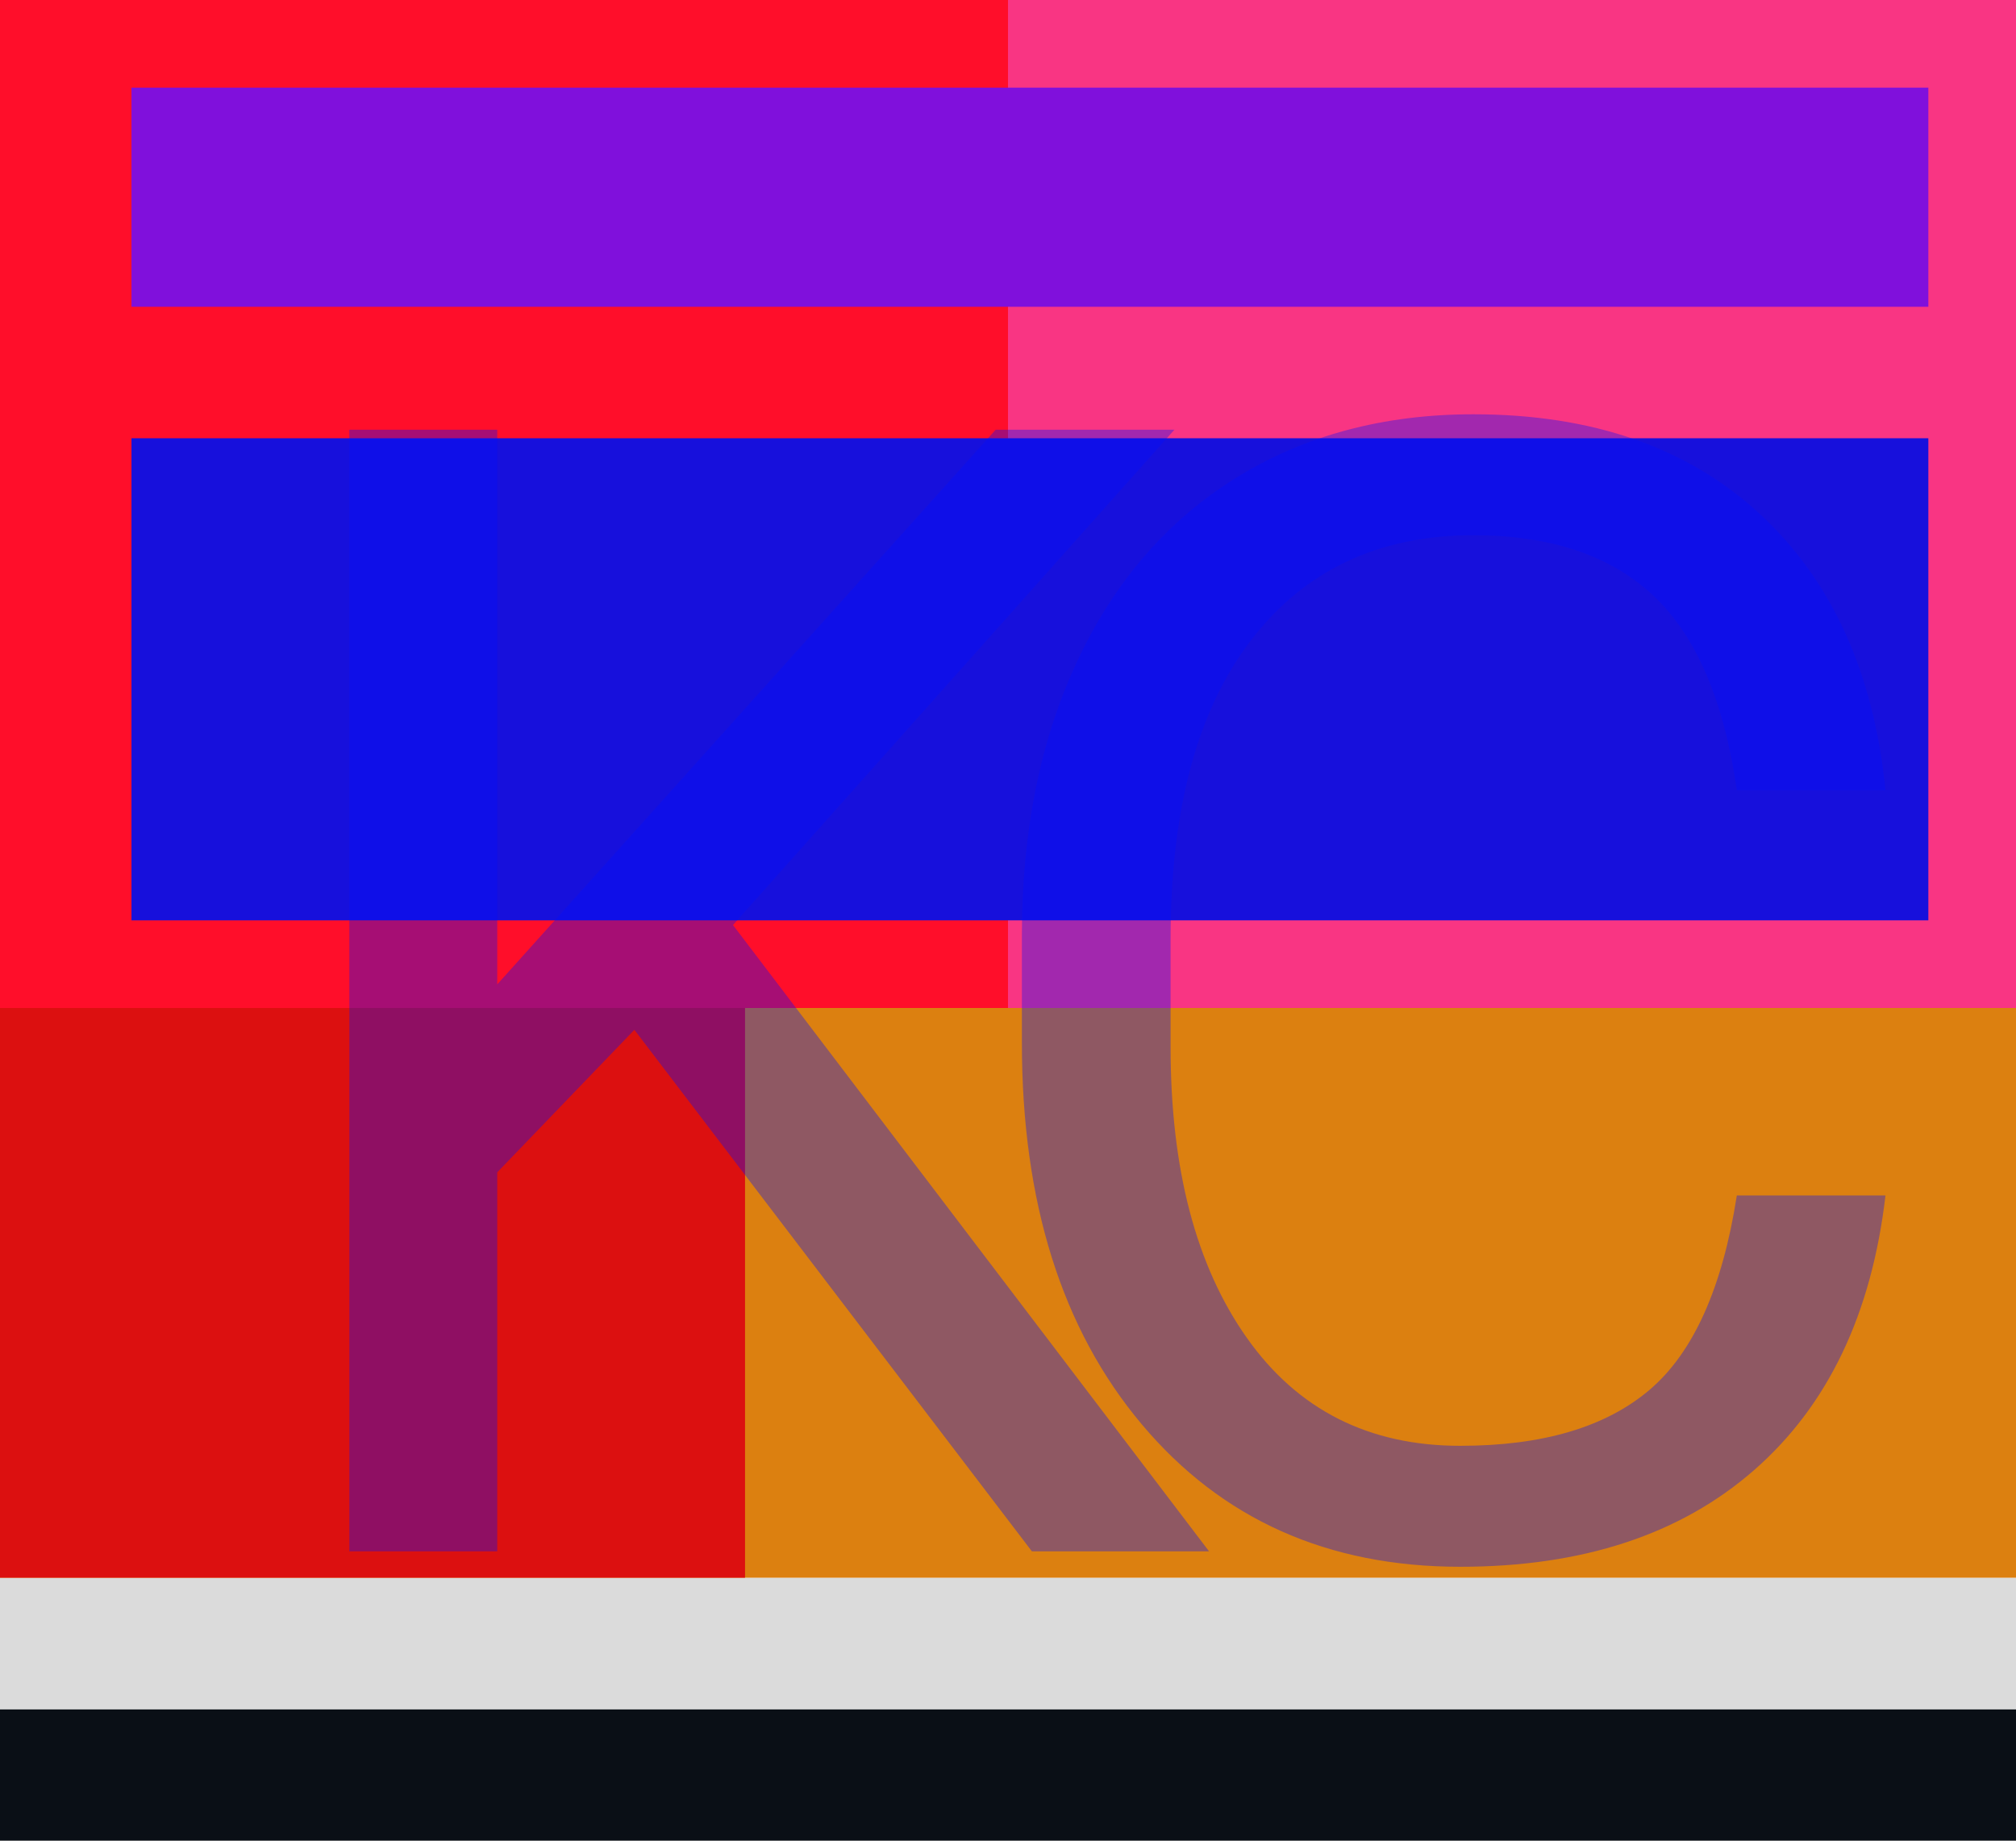
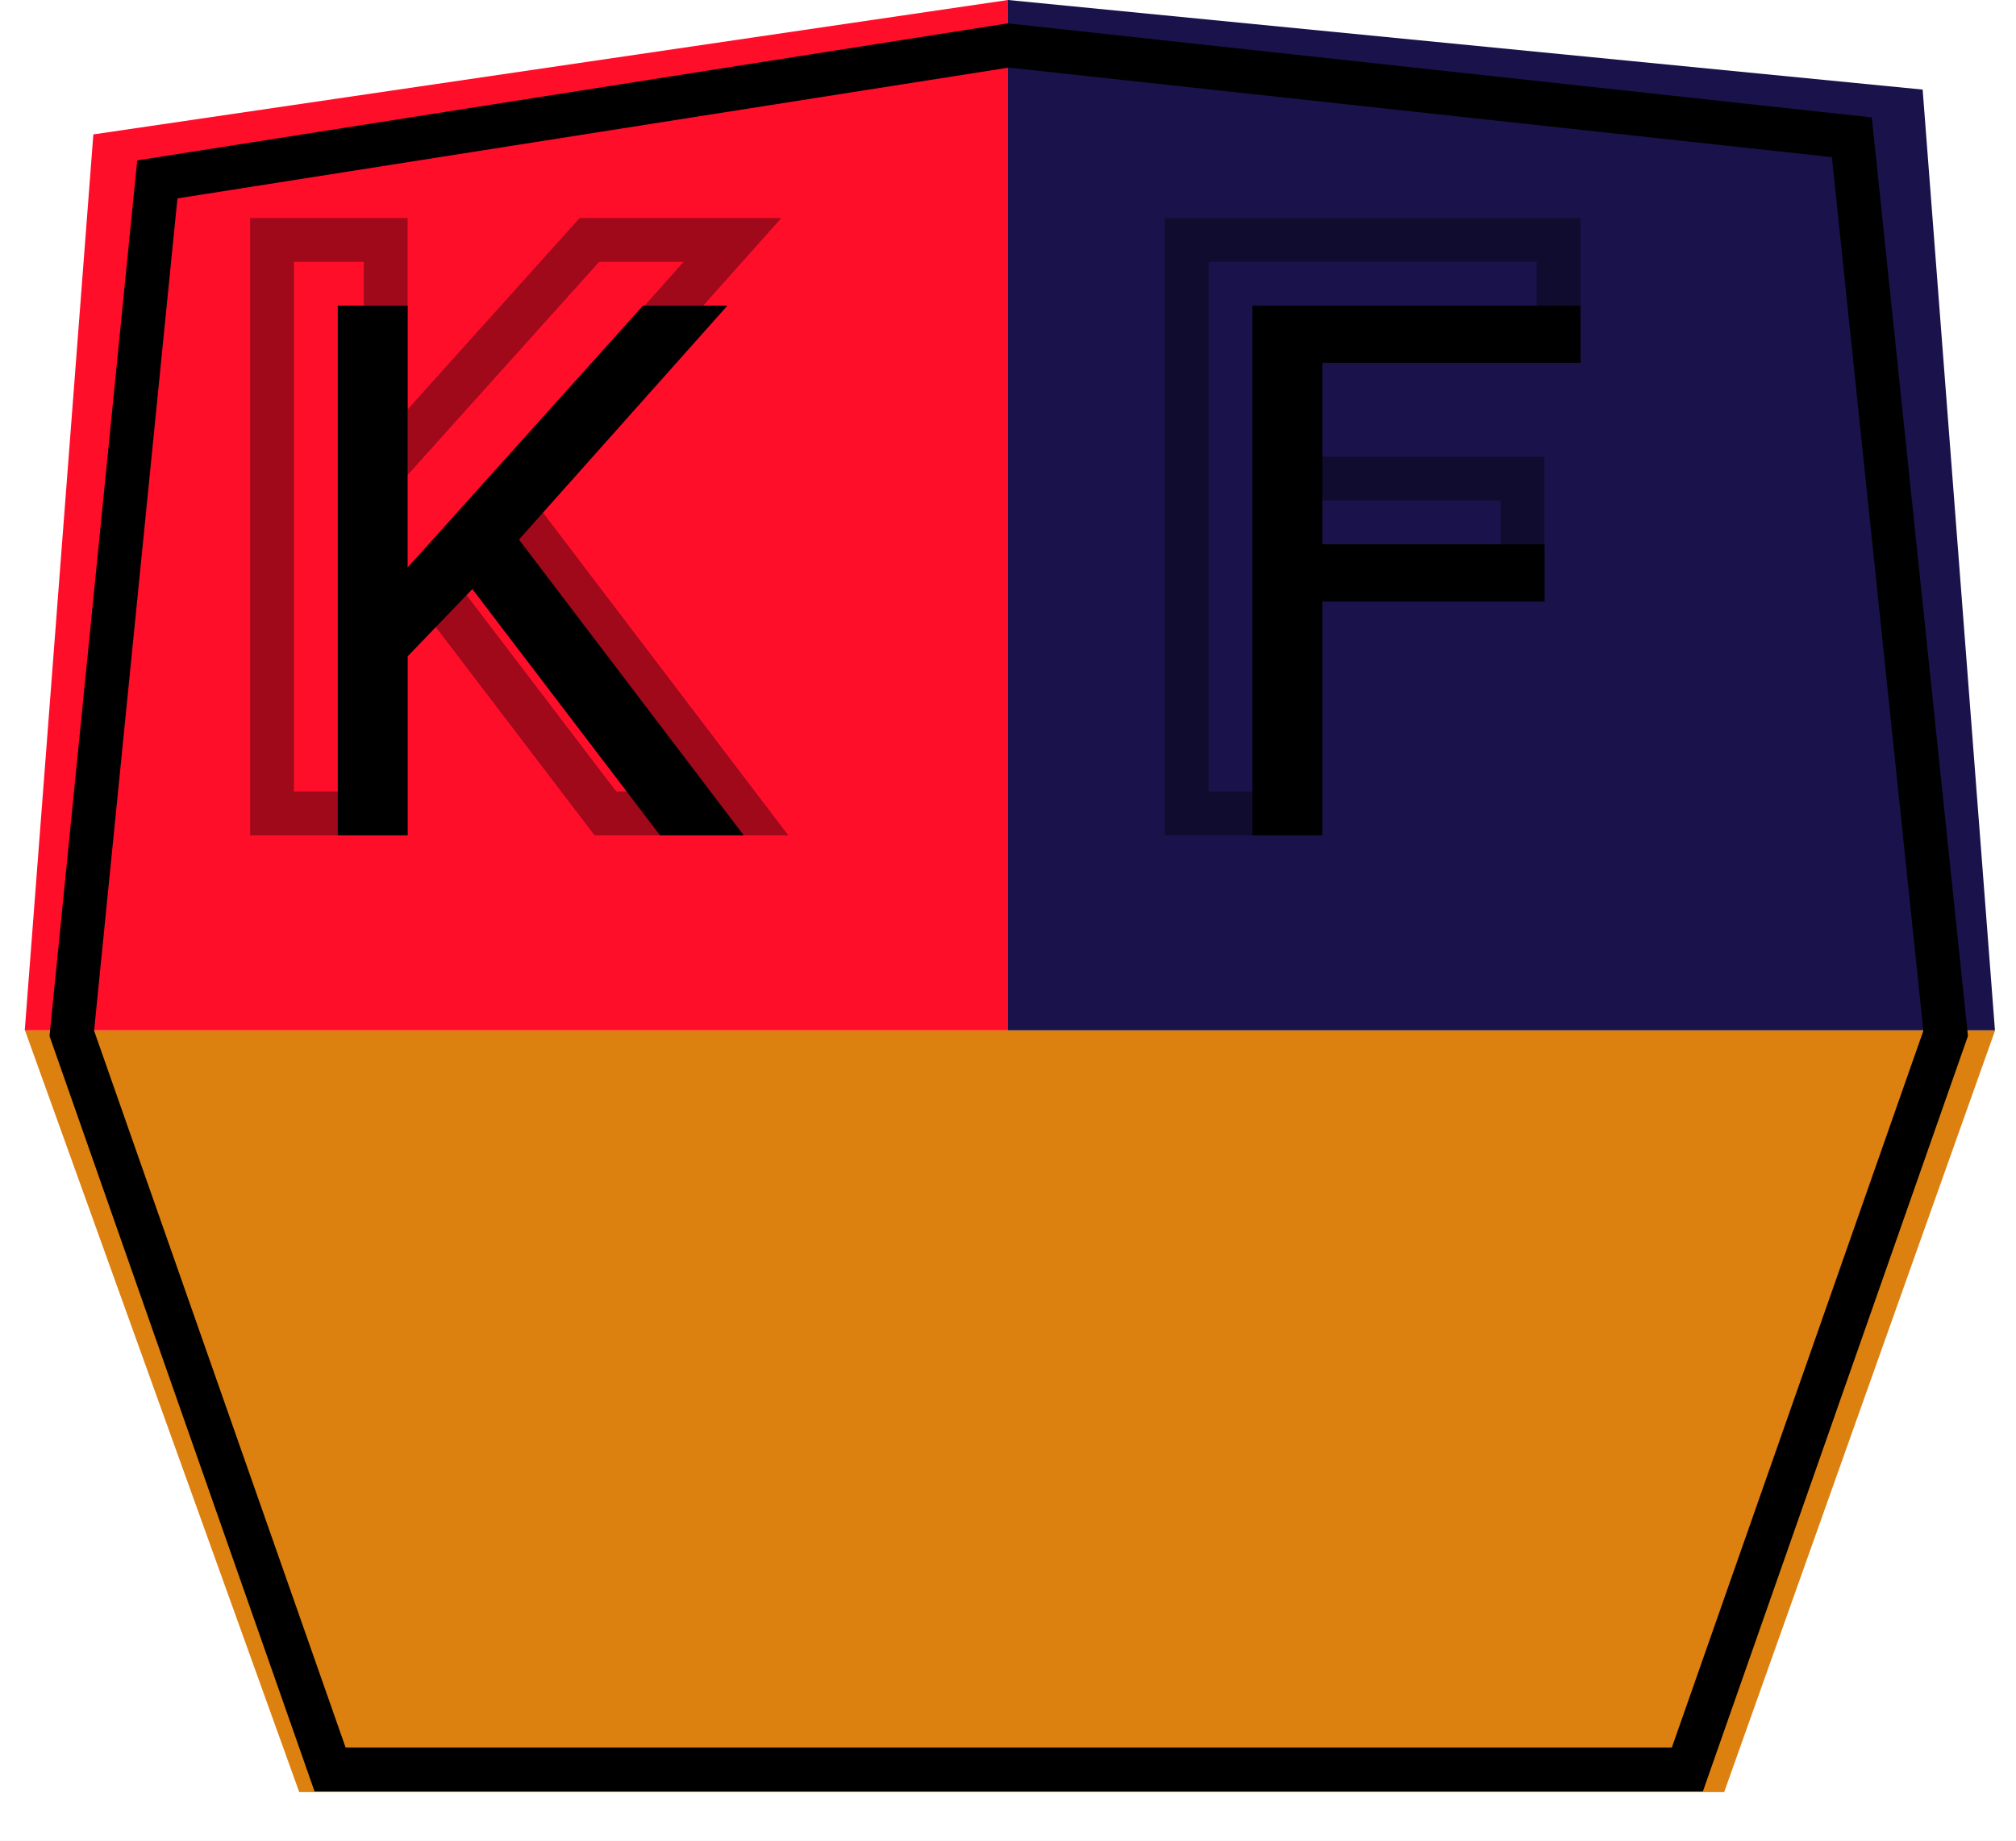
<svg xmlns="http://www.w3.org/2000/svg" width="46" height="42" viewBox="0 0 46 42" fill="none">
  <defs>
    <clipPath id="clip_path_1">
      <rect width="46" height="42" />
    </clipPath>
  </defs>
  <g clip-path="url(#clip_path_1)">
    <rect width="46" height="42" fill="#FFFFFF" fill-rule="evenodd" />
-     <rect id="Rectangle" width="23" height="23" fill="#FF0E2A" fill-rule="evenodd" />
-     <rect id="Rectangle" width="23" height="23" fill="#F93583" fill-rule="evenodd" mix-blend-mode="darken" transform="translate(23 0)" />
-     <rect id="Rectangle" width="41" height="5" fill="#8010DC" fill-rule="evenodd" mix-blend-mode="soft-light" transform="translate(3 2)" />
-     <rect id="Rectangle" width="41" height="11" fill="#1710DC" fill-rule="evenodd" mix-blend-mode="darken" transform="translate(3 10)" />
-     <rect id="Rectangle" width="46" height="3" fill="#0A0F16" fill-rule="evenodd" mix-blend-mode="darken" transform="translate(0 39)" />
-     <rect id="Rectangle" width="46" height="3" fill="#DBDBDB" fill-rule="evenodd" mix-blend-mode="darken" transform="translate(0 36)" />
-     <rect id="Rectangle" width="46" height="13" fill="#DC8010" fill-rule="evenodd" mix-blend-mode="darken" transform="translate(0 23)" />
-     <rect id="Rectangle" width="17" height="13" fill="#DC1010" fill-rule="evenodd" mix-blend-mode="overlay" transform="translate(0 23)" />
-     <rect id="Rectangle" width="46" height="3" fill="#FFFFFF" fill-rule="evenodd" transform="translate(0 42)" />
-     <path d="M9.475 21.498L6.346 24.75L6.346 33.398L2.971 33.398L2.971 7.805L6.346 7.805L6.346 20.461L17.719 7.805L21.797 7.805L11.725 19.107L22.588 33.398L18.545 33.398L9.475 21.498ZM38.022 25.277Q37.548 29.338 35.025 31.544Q32.503 33.75 28.319 33.75Q23.784 33.75 21.051 30.498Q18.317 27.246 18.317 21.797L18.317 19.336Q18.317 15.768 19.592 13.06Q20.866 10.354 23.204 8.903Q25.542 7.453 28.618 7.453Q32.696 7.453 35.157 9.729Q37.618 12.006 38.022 16.031L34.63 16.031Q34.19 12.963 32.722 11.588Q31.255 10.213 28.618 10.213Q25.384 10.213 23.547 12.606Q21.71 14.998 21.71 19.414L21.71 21.895Q21.71 26.064 23.45 28.527Q25.19 30.99 28.319 30.99Q31.132 30.99 32.635 29.716Q34.138 28.441 34.63 25.277L38.022 25.277Z" fill="#0011FF" fill-opacity="0.349" transform="translate(5 2)" />
+     <g id="Group" transform="translate(-1 0)">
+       <path id="Rectangle" d="M1.565 3.067L22.435 0L22.435 23.511L0.522 23.511L0.004 23.511L0 23.511L1.565 3.067Z" fill="#FF0E2A" fill-rule="evenodd" transform="translate(1.565 0)" />
+       <path id="Rectangle" d="M0 0L20.87 2.044L22.52 23.511L22.435 23.511L0 23.511L0 0Z" fill="#1A134B" fill-rule="evenodd" mix-blend-mode="darken" transform="translate(24 0)" />
+       <path id="Rectangle" d="M0 0L44.953 0L38.772 17.378L6.257 17.378L0 0Z" fill="#DC8010" fill-rule="evenodd" mix-blend-mode="darken" transform="translate(1.57 23.511)" />
+       <rect id="Rectangle" width="48" height="3.067" fill="#FFFFFF" fill-rule="evenodd" transform="translate(0 42.933)" />
+       <g transform="translate(7.304 3.289)">
+         <path d="M4.474 10.152L2.997 11.688L2.997 15.771L1.403 15.771L1.403 3.686L2.997 3.686L2.997 9.662L8.367 3.686L10.293 3.686L5.537 9.023L10.666 15.771L8.757 15.771L4.474 10.152Z" fill="#000000" />
+         <path d="M2.997 11.091L2.997 15.771L-0.597 15.771L-0.597 1.686L2.997 1.686L2.997 6.053L6.921 1.686L11.524 1.686L5.831 8.073L11.683 15.771L7.262 15.771L3.386 10.686L2.997 11.091ZM2.773 9.881L1.997 10.688L1.997 14.771L0.403 14.771L0.403 2.686L1.997 2.686L1.997 8.662L2.997 7.549L7.367 2.686L9.293 2.686L8.402 3.686L4.537 8.023L8.906 13.771L9.666 14.771L7.757 14.771L4.088 9.957L3.474 9.152L2.773 9.881Z" fill="#000000" fill-opacity="0.376" fill-rule="evenodd" />
+       </g>
+       <g transform="translate(28.174 3.289)">
+         <path d="M8.068 10.434L2.997 10.434L2.997 15.771L1.403 15.771L1.403 3.686L8.89 3.686L8.89 4.989L2.997 4.989L2.997 9.131L8.068 9.131L8.068 10.434Z" fill="#000000" />
+         <path d="M1.997 9.434L1.997 14.771L0.403 14.771L0.403 2.686L7.89 2.686L7.89 3.989L1.997 3.989L1.997 8.131L7.068 8.131L7.068 9.434L1.997 9.434ZM2.997 10.434L2.997 15.771L-0.597 15.771L-0.597 1.686L8.89 1.686L8.89 4.989L2.997 4.989L2.997 7.131L8.068 7.131L8.068 10.434L2.997 10.434Z" fill="#000000" fill-opacity="0.376" fill-rule="evenodd" />
+       </g>
+       <g transform="translate(3.13 1.533)">
+         <path id="Vector" d="M1.902 2.986L0 21.978L5.739 38.333L36 38.333L41.739 21.978L39.652 2.044L20.87 0L1.902 2.986Z" />
+         <path d="M20.863 -1L1.001 2.127L0.924 2.895L-1 22.108L5.047 39.342L36.726 39.342L42.774 22.105L40.58 1.146L20.863 -1ZM1.919 2.994L0.017 21.986L5.756 38.342L36.017 38.342L41.756 21.986L39.669 2.053L20.887 0.009L1.919 2.994Z" fill="#000000" fill-rule="evenodd" />
+       </g>
+     </g>
  </g>
</svg>
